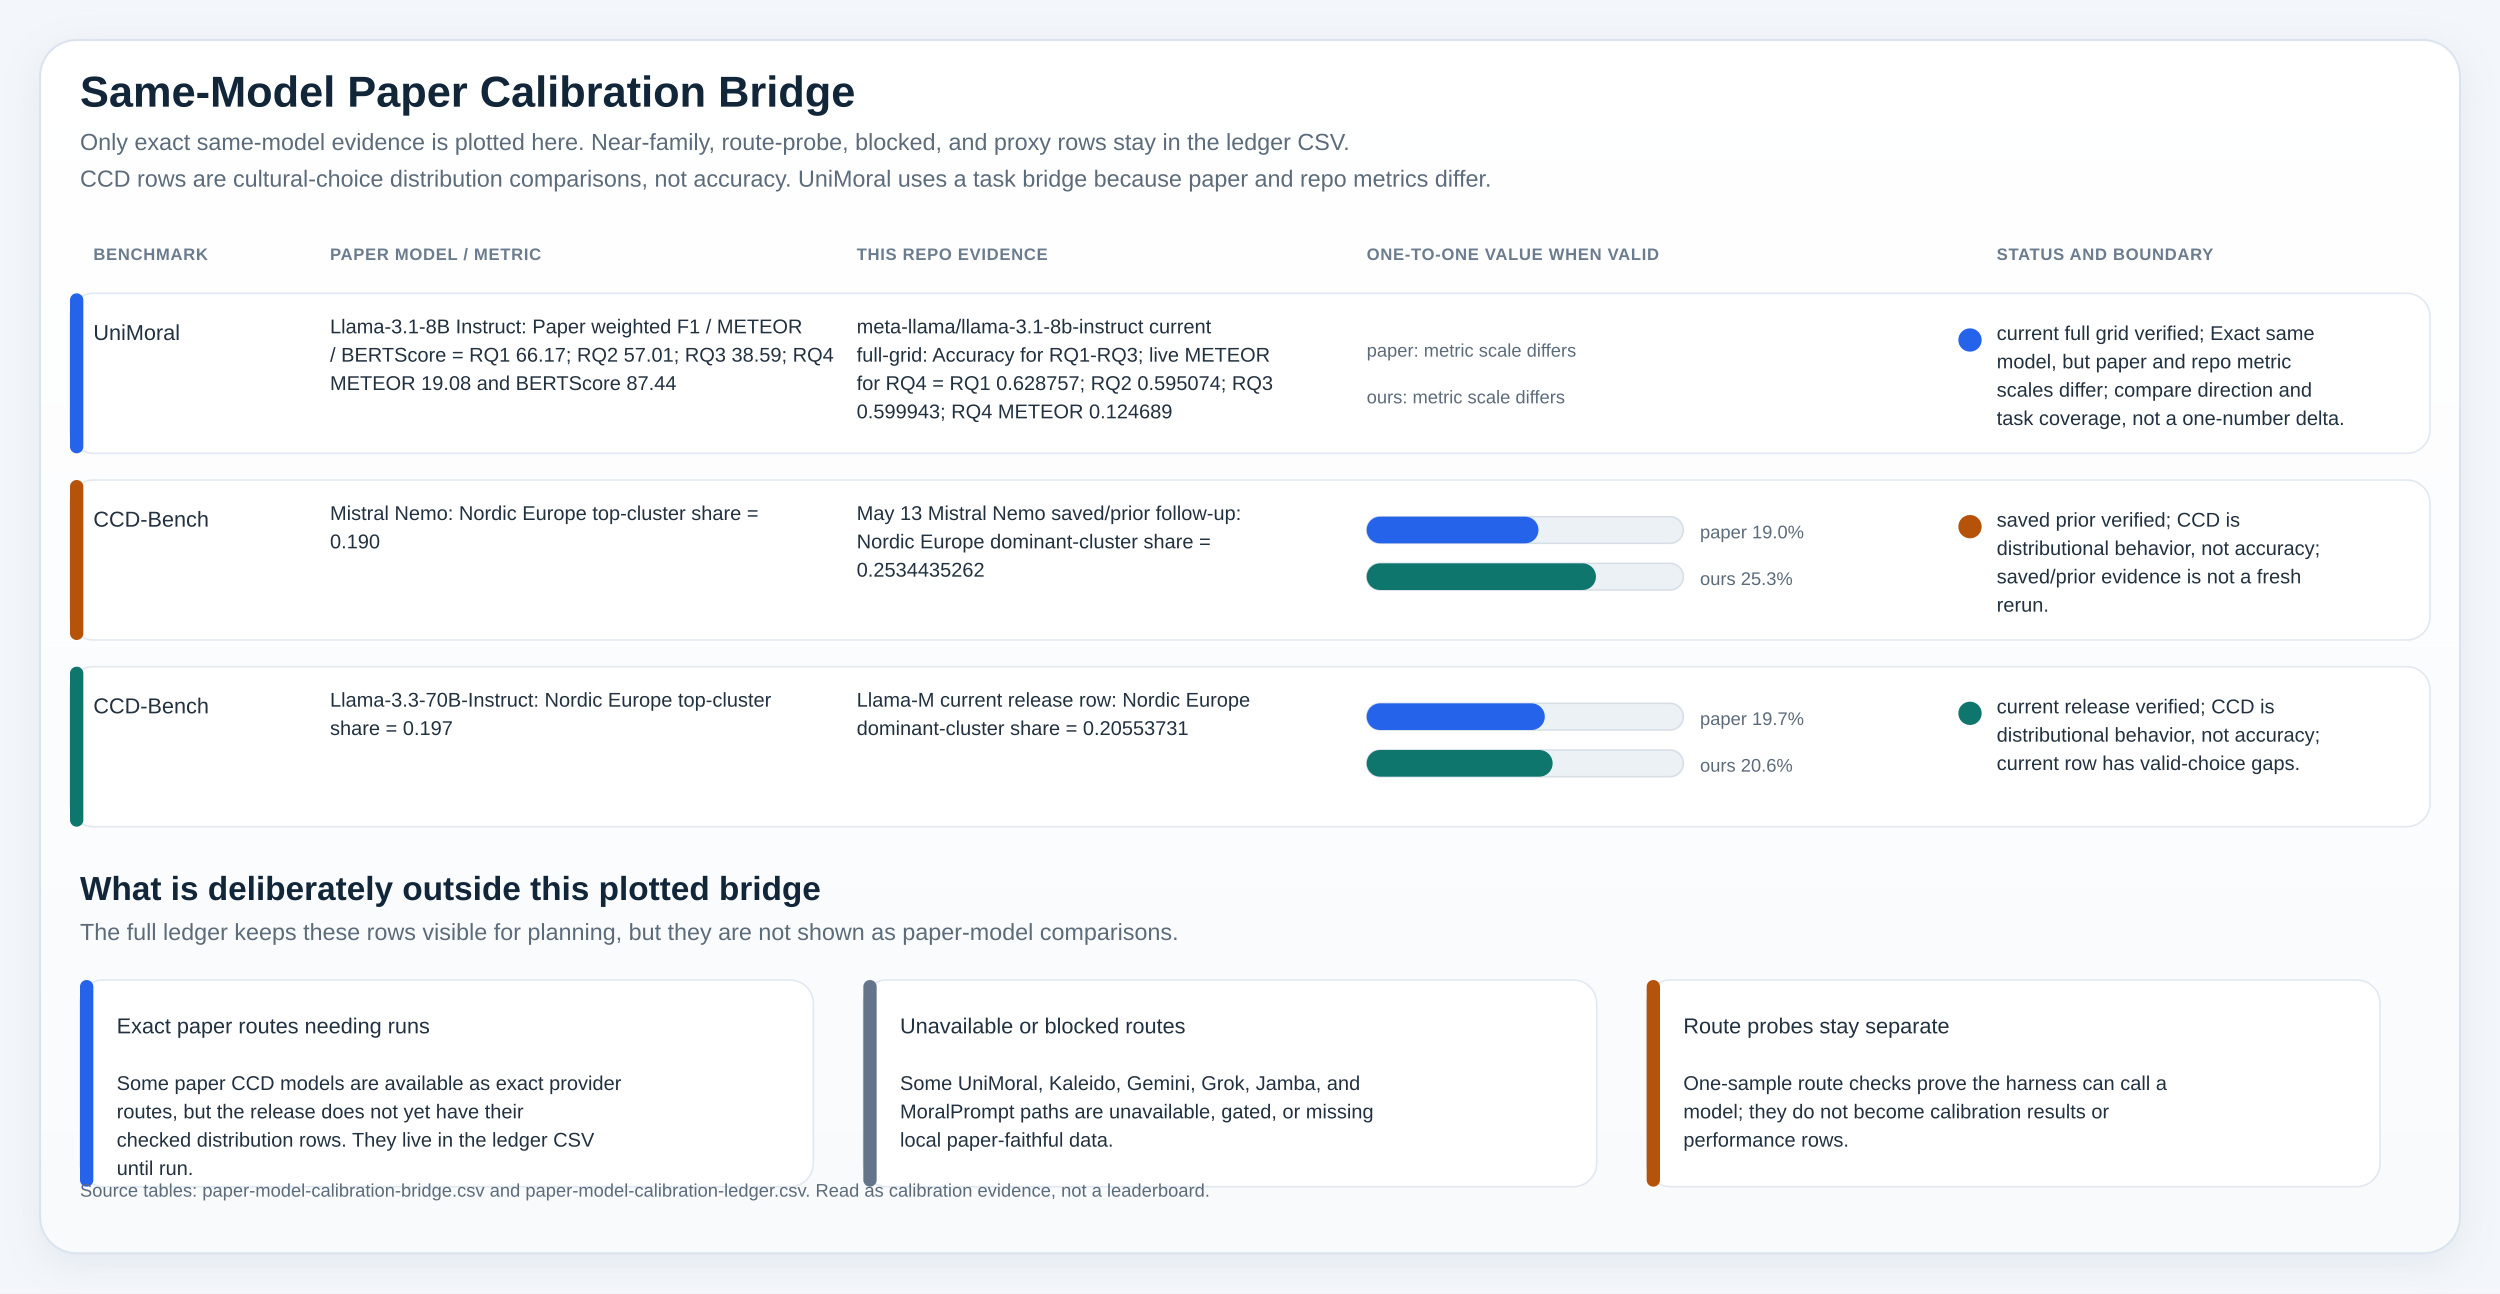
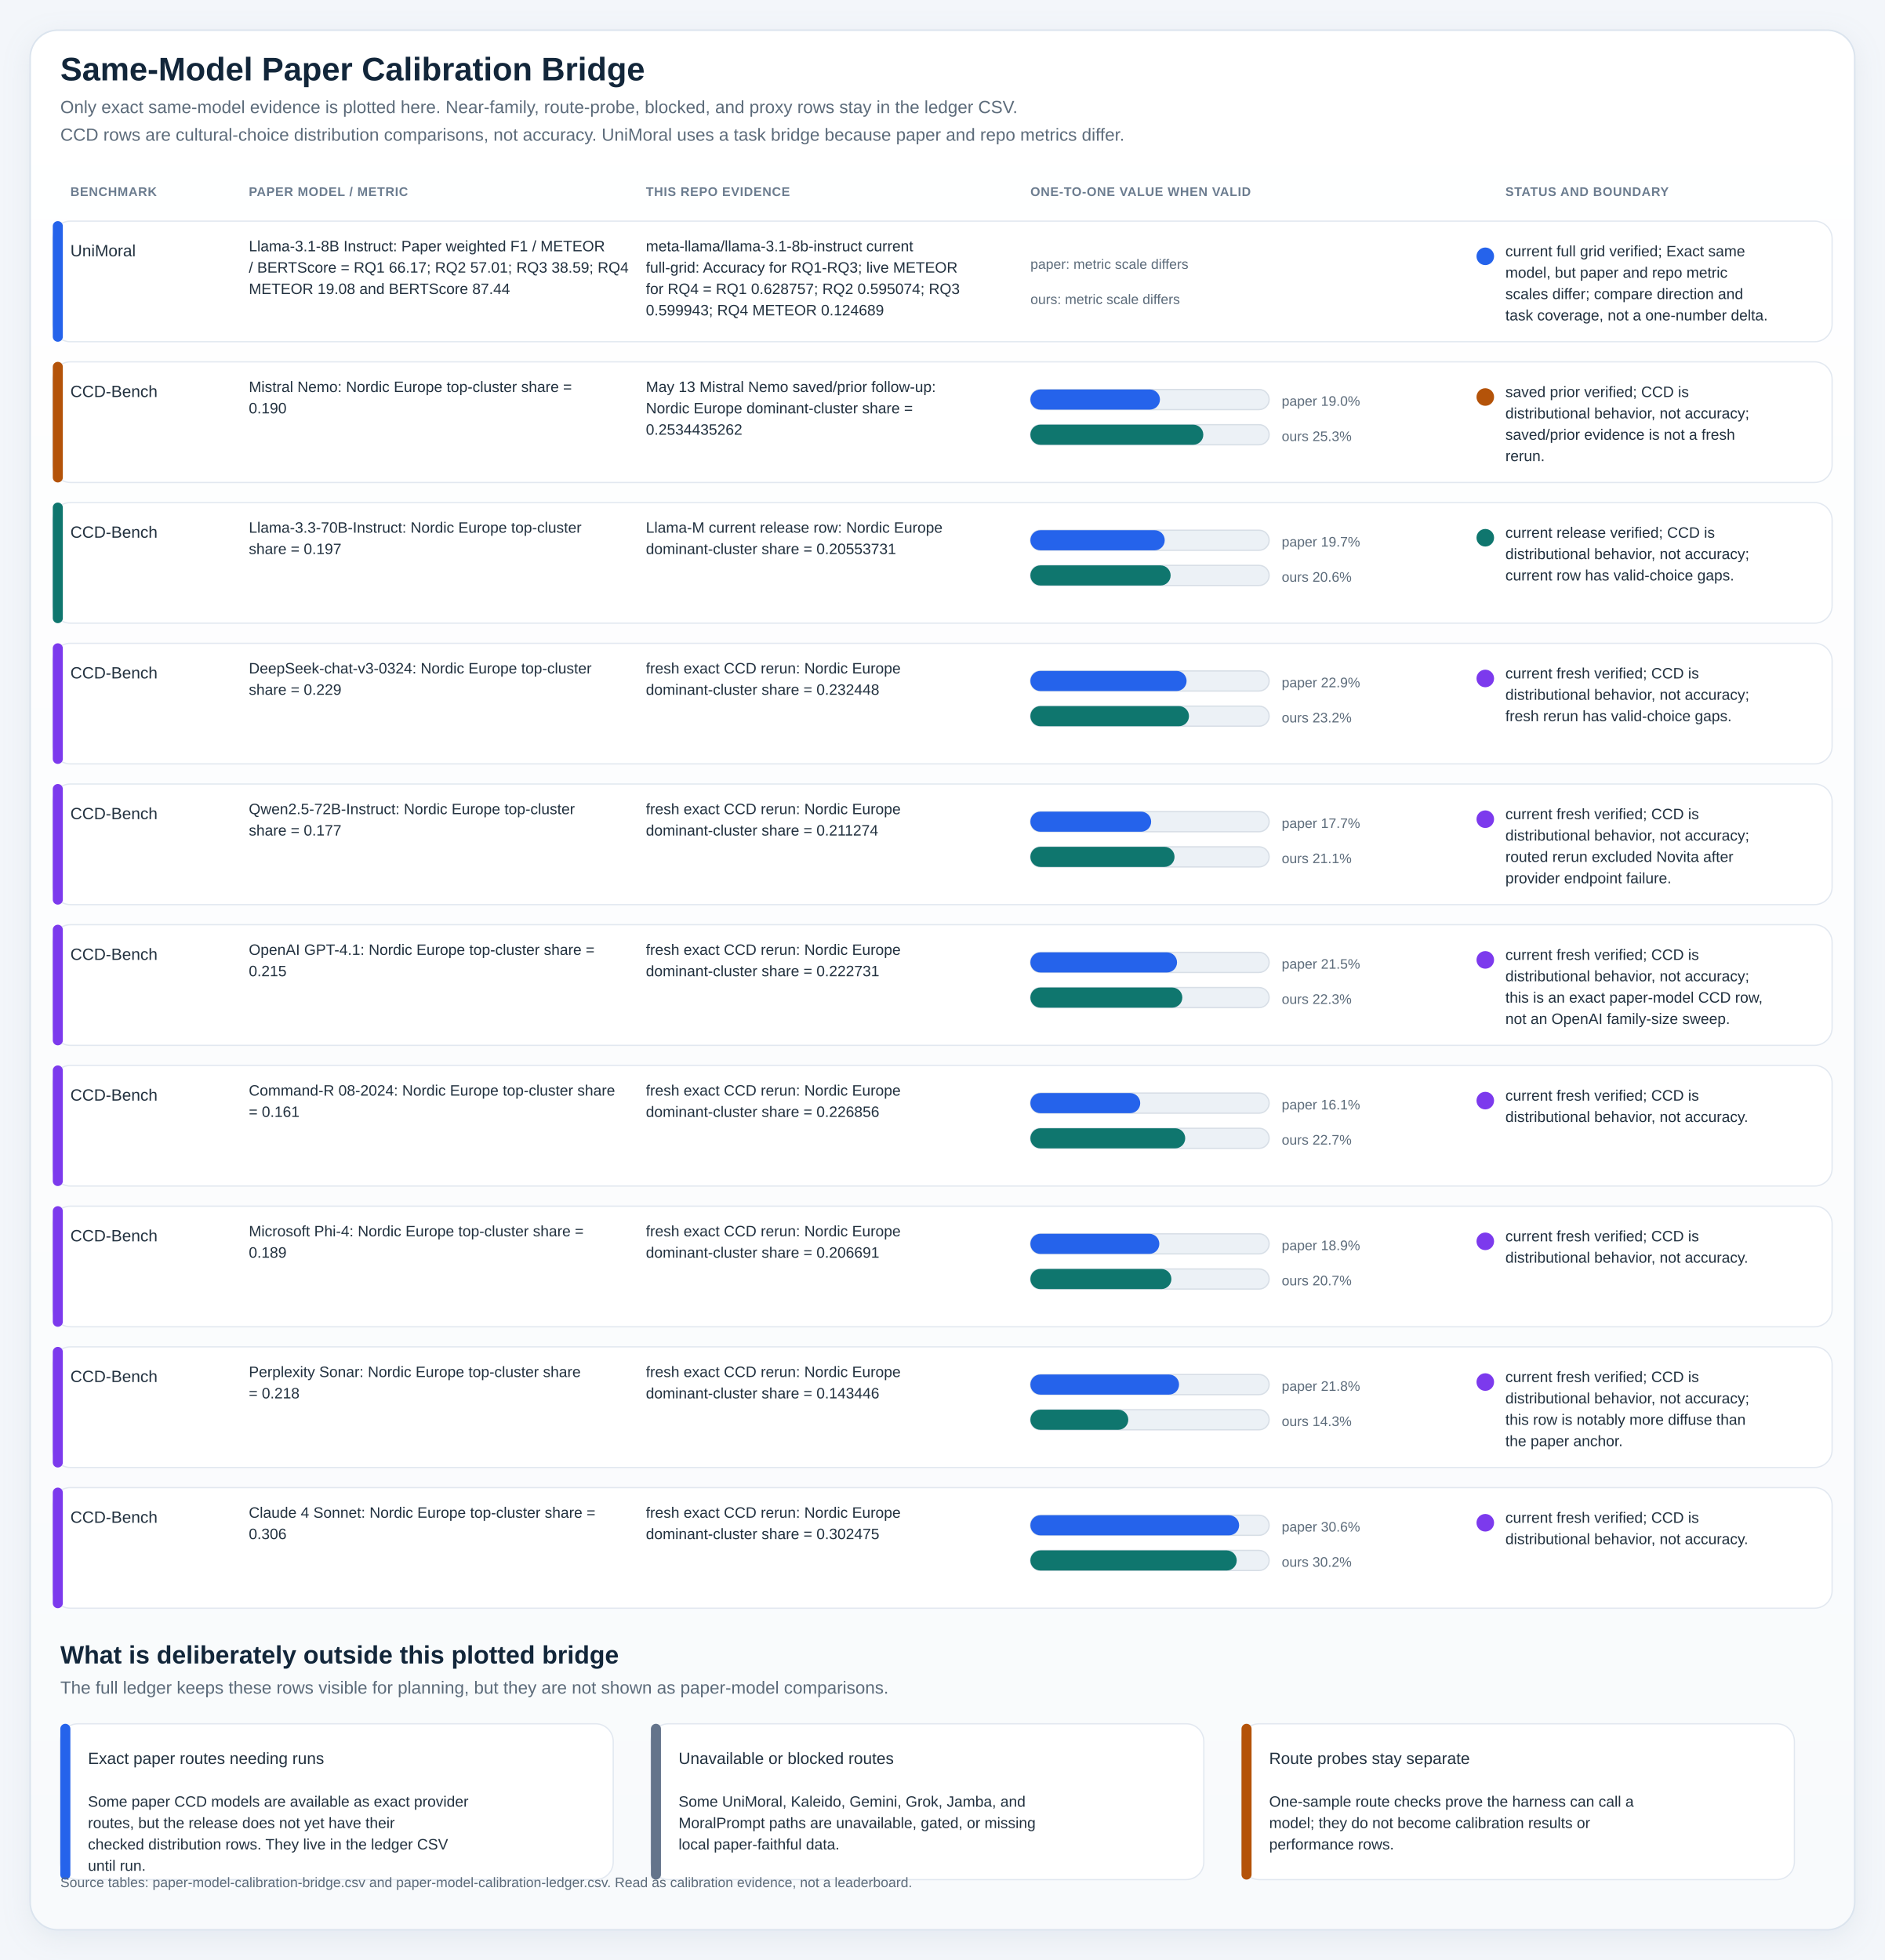
- <svg xmlns="http://www.w3.org/2000/svg" viewBox="0 0 1500 776" role="img" preserveAspectRatio="xMidYMin meet" style="max-width:100%;height:auto">
+ <svg xmlns="http://www.w3.org/2000/svg" viewBox="0 0 1500 1560" role="img" preserveAspectRatio="xMidYMin meet" style="max-width:100%;height:auto">
  <defs>
    <linearGradient id="panelGradient" x1="0" x2="0" y1="0" y2="1">
      <stop offset="0%" stop-color="#ffffff" />
      <stop offset="100%" stop-color="#f8fafc" />
    </linearGradient>
    <pattern id="diagonalHatch" width="8" height="8" patternUnits="userSpaceOnUse" patternTransform="rotate(45)">
      <line x1="0" y1="0" x2="0" y2="8" stroke="#cdd6e1" stroke-width="3" />
    </pattern>
    <filter id="softShadow" x="-20%" y="-20%" width="140%" height="140%">
      <feDropShadow dx="0" dy="6" stdDeviation="10" flood-color="#9fb0c2" flood-opacity="0.18" />
    </filter>
    <style>
.canvas { fill: #f3f6fa; }
.title { font: 700 26px 'IBM Plex Sans', 'Helvetica Neue', Arial, sans-serif; fill: #12263a; }
.subtitle { font: 400 14px 'IBM Plex Sans', 'Helvetica Neue', Arial, sans-serif; fill: #5c6b7a; }
.axis { font: 600 14px 'IBM Plex Sans', 'Helvetica Neue', Arial, sans-serif; fill: #22313f; }
.label { font: 500 13px 'IBM Plex Sans', 'Helvetica Neue', Arial, sans-serif; fill: #22313f; }
.metric { font: 700 20px 'IBM Plex Sans', 'Helvetica Neue', Arial, sans-serif; fill: #12263a; }
.celltext { font: 700 16px 'IBM Plex Sans', 'Helvetica Neue', Arial, sans-serif; fill: #ffffff; }
.celltext-dark { font: 700 16px 'IBM Plex Sans', 'Helvetica Neue', Arial, sans-serif; fill: #173042; }
.cellsub { font: 500 11px 'IBM Plex Sans', 'Helvetica Neue', Arial, sans-serif; fill: rgba(255,255,255,0.88); }
.cellsub-dark { font: 600 11px 'IBM Plex Sans', 'Helvetica Neue', Arial, sans-serif; fill: #385062; }
.body { font: 500 12px 'IBM Plex Sans', 'Helvetica Neue', Arial, sans-serif; fill: #22313f; }
.small { font: 500 11px 'IBM Plex Sans', 'Helvetica Neue', Arial, sans-serif; fill: #5c6b7a; }
.tiny { font: 600 10px 'IBM Plex Sans', 'Helvetica Neue', Arial, sans-serif; fill: #6b7c8f; letter-spacing: 0.04em; }
.grid { fill: #ffffff; stroke: #d7dee6; stroke-width: 1.25; }
.panel { fill: url(#panelGradient); stroke: #dbe4ee; stroke-width: 1.25; filter: url(#softShadow); }
.subpanel { fill: #ffffff; stroke: #e2e8f0; stroke-width: 1; }
.legend-card { fill: #ffffff; stroke: #dbe4ee; stroke-width: 1; }
.guide { stroke: #d7dee6; stroke-width: 1; stroke-dasharray: 4 6; }
.baseline { stroke: #aab7c6; stroke-width: 1.1; }
.muted-cell { fill: #eef2f7; stroke: #d7dee6; stroke-width: 1; }
.muted-bar { fill: #ecf1f6; stroke: #d7dee6; stroke-width: 1; }
.outline { stroke: rgba(255,255,255,0.9); stroke-width: 1; }
</style>
  </defs>
-   <rect x="0" y="0" width="1500" height="776" class="canvas" />
-   <rect x="24" y="24" width="1452" height="728" rx="22" class="panel" />
+   <rect x="0" y="0" width="1500" height="1560" class="canvas" />
+   <rect x="24" y="24" width="1452" height="1512" rx="22" class="panel" />
  <text x="48" y="64" class="title">Same-Model Paper Calibration Bridge</text>
  <text x="48" y="90" class="subtitle">Only exact same-model evidence is plotted here. Near-family, route-probe, blocked, and proxy rows stay in the ledger CSV.</text>
  <text x="48" y="112" class="subtitle">CCD rows are cultural-choice distribution comparisons, not accuracy. UniMoral uses a task bridge because paper and repo metrics differ.</text>
  <text x="56" y="156" class="tiny">BENCHMARK</text>
  <text x="198" y="156" class="tiny">PAPER MODEL / METRIC</text>
  <text x="514" y="156" class="tiny">THIS REPO EVIDENCE</text>
  <text x="820" y="156" class="tiny">ONE-TO-ONE VALUE WHEN VALID</text>
  <text x="1198" y="156" class="tiny">STATUS AND BOUNDARY</text>
  <rect x="42" y="176" width="1416" height="96" rx="14" class="subpanel" />
  <rect x="42" y="176" width="8" height="96" rx="4" fill="#2563eb" />
  <text x="56" y="204" class="label">UniMoral</text>
  <text x="198" y="200" class="body">Llama-3.1-8B Instruct: Paper weighted F1 / METEOR</text>
  <text x="198" y="217" class="body">/ BERTScore = RQ1 66.17; RQ2 57.01; RQ3 38.59; RQ4</text>
  <text x="198" y="234" class="body">METEOR 19.08 and BERTScore 87.44</text>
  <text x="514" y="200" class="body">meta-llama/llama-3.1-8b-instruct current</text>
  <text x="514" y="217" class="body">full-grid: Accuracy for RQ1-RQ3; live METEOR</text>
  <text x="514" y="234" class="body">for RQ4 = RQ1 0.628757; RQ2 0.595074; RQ3</text>
  <text x="514" y="251" class="body">0.599943; RQ4 METEOR 0.124689</text>
  <text x="820" y="214" class="small">paper: metric scale differs</text>
  <text x="820" y="242" class="small">ours: metric scale differs</text>
  <circle cx="1182" cy="204" r="7" fill="#2563eb" />
  <text x="1198" y="204" class="body">current full grid verified; Exact same</text>
  <text x="1198" y="221" class="body">model, but paper and repo metric</text>
  <text x="1198" y="238" class="body">scales differ; compare direction and</text>
  <text x="1198" y="255" class="body">task coverage, not a one-number delta.</text>
  <rect x="42" y="288" width="1416" height="96" rx="14" class="subpanel" />
  <rect x="42" y="288" width="8" height="96" rx="4" fill="#b45309" />
  <text x="56" y="316" class="label">CCD-Bench</text>
  <text x="198" y="312" class="body">Mistral Nemo: Nordic Europe top-cluster share =</text>
  <text x="198" y="329" class="body">0.190</text>
  <text x="514" y="312" class="body">May 13 Mistral Nemo saved/prior follow-up:</text>
  <text x="514" y="329" class="body">Nordic Europe dominant-cluster share =</text>
  <text x="514" y="346" class="body">0.2534435262</text>
  <rect x="820" y="310" width="190" height="16" rx="8" class="muted-bar" />
  <rect x="820" y="310" width="103.1" height="16" rx="8" fill="#2563eb" />
  <text x="1020" y="323" class="small">paper 19.0%</text>
  <rect x="820" y="338" width="190" height="16" rx="8" class="muted-bar" />
  <rect x="820" y="338" width="137.6" height="16" rx="8" fill="#0f766e" />
  <text x="1020" y="351" class="small">ours 25.3%</text>
  <circle cx="1182" cy="316" r="7" fill="#b45309" />
  <text x="1198" y="316" class="body">saved prior verified; CCD is</text>
  <text x="1198" y="333" class="body">distributional behavior, not accuracy;</text>
  <text x="1198" y="350" class="body">saved/prior evidence is not a fresh</text>
  <text x="1198" y="367" class="body">rerun.</text>
  <rect x="42" y="400" width="1416" height="96" rx="14" class="subpanel" />
  <rect x="42" y="400" width="8" height="96" rx="4" fill="#0f766e" />
  <text x="56" y="428" class="label">CCD-Bench</text>
  <text x="198" y="424" class="body">Llama-3.3-70B-Instruct: Nordic Europe top-cluster</text>
  <text x="198" y="441" class="body">share = 0.197</text>
  <text x="514" y="424" class="body">Llama-M current release row: Nordic Europe</text>
  <text x="514" y="441" class="body">dominant-cluster share = 0.20553731</text>
  <rect x="820" y="422" width="190" height="16" rx="8" class="muted-bar" />
  <rect x="820" y="422" width="106.9" height="16" rx="8" fill="#2563eb" />
  <text x="1020" y="435" class="small">paper 19.7%</text>
  <rect x="820" y="450" width="190" height="16" rx="8" class="muted-bar" />
  <rect x="820" y="450" width="111.6" height="16" rx="8" fill="#0f766e" />
  <text x="1020" y="463" class="small">ours 20.6%</text>
  <circle cx="1182" cy="428" r="7" fill="#0f766e" />
  <text x="1198" y="428" class="body">current release verified; CCD is</text>
  <text x="1198" y="445" class="body">distributional behavior, not accuracy;</text>
  <text x="1198" y="462" class="body">current row has valid-choice gaps.</text>
-   <text x="48" y="540" class="metric">What is deliberately outside this plotted bridge</text>
-   <text x="48" y="564" class="subtitle">The full ledger keeps these rows visible for planning, but they are not shown as paper-model comparisons.</text>
-   <rect x="48" y="588" width="440" height="124" rx="14" class="subpanel" />
-   <rect x="48" y="588" width="8" height="124" rx="4" fill="#2563eb" />
-   <text x="70" y="620" class="label">Exact paper routes needing runs</text>
-   <text x="70" y="654" class="body">Some paper CCD models are available as exact provider</text>
-   <text x="70" y="671" class="body">routes, but the release does not yet have their</text>
-   <text x="70" y="688" class="body">checked distribution rows. They live in the ledger CSV</text>
-   <text x="70" y="705" class="body">until run.</text>
-   <rect x="518" y="588" width="440" height="124" rx="14" class="subpanel" />
-   <rect x="518" y="588" width="8" height="124" rx="4" fill="#64748b" />
-   <text x="540" y="620" class="label">Unavailable or blocked routes</text>
-   <text x="540" y="654" class="body">Some UniMoral, Kaleido, Gemini, Grok, Jamba, and</text>
-   <text x="540" y="671" class="body">MoralPrompt paths are unavailable, gated, or missing</text>
-   <text x="540" y="688" class="body">local paper-faithful data.</text>
-   <rect x="988" y="588" width="440" height="124" rx="14" class="subpanel" />
-   <rect x="988" y="588" width="8" height="124" rx="4" fill="#b45309" />
-   <text x="1010" y="620" class="label">Route probes stay separate</text>
-   <text x="1010" y="654" class="body">One-sample route checks prove the harness can call a</text>
-   <text x="1010" y="671" class="body">model; they do not become calibration results or</text>
-   <text x="1010" y="688" class="body">performance rows.</text>
-   <text x="48" y="718" class="small">Source tables: paper-model-calibration-bridge.csv and paper-model-calibration-ledger.csv. Read as calibration evidence, not a leaderboard.</text>
+   <rect x="42" y="512" width="1416" height="96" rx="14" class="subpanel" />
+   <rect x="42" y="512" width="8" height="96" rx="4" fill="#7c3aed" />
+   <text x="56" y="540" class="label">CCD-Bench</text>
+   <text x="198" y="536" class="body">DeepSeek-chat-v3-0324: Nordic Europe top-cluster</text>
+   <text x="198" y="553" class="body">share = 0.229</text>
+   <text x="514" y="536" class="body">fresh exact CCD rerun: Nordic Europe</text>
+   <text x="514" y="553" class="body">dominant-cluster share = 0.232448</text>
+   <rect x="820" y="534" width="190" height="16" rx="8" class="muted-bar" />
+   <rect x="820" y="534" width="124.3" height="16" rx="8" fill="#2563eb" />
+   <text x="1020" y="547" class="small">paper 22.9%</text>
+   <rect x="820" y="562" width="190" height="16" rx="8" class="muted-bar" />
+   <rect x="820" y="562" width="126.2" height="16" rx="8" fill="#0f766e" />
+   <text x="1020" y="575" class="small">ours 23.2%</text>
+   <circle cx="1182" cy="540" r="7" fill="#7c3aed" />
+   <text x="1198" y="540" class="body">current fresh verified; CCD is</text>
+   <text x="1198" y="557" class="body">distributional behavior, not accuracy;</text>
+   <text x="1198" y="574" class="body">fresh rerun has valid-choice gaps.</text>
+   <rect x="42" y="624" width="1416" height="96" rx="14" class="subpanel" />
+   <rect x="42" y="624" width="8" height="96" rx="4" fill="#7c3aed" />
+   <text x="56" y="652" class="label">CCD-Bench</text>
+   <text x="198" y="648" class="body">Qwen2.5-72B-Instruct: Nordic Europe top-cluster</text>
+   <text x="198" y="665" class="body">share = 0.177</text>
+   <text x="514" y="648" class="body">fresh exact CCD rerun: Nordic Europe</text>
+   <text x="514" y="665" class="body">dominant-cluster share = 0.211274</text>
+   <rect x="820" y="646" width="190" height="16" rx="8" class="muted-bar" />
+   <rect x="820" y="646" width="96.1" height="16" rx="8" fill="#2563eb" />
+   <text x="1020" y="659" class="small">paper 17.7%</text>
+   <rect x="820" y="674" width="190" height="16" rx="8" class="muted-bar" />
+   <rect x="820" y="674" width="114.7" height="16" rx="8" fill="#0f766e" />
+   <text x="1020" y="687" class="small">ours 21.1%</text>
+   <circle cx="1182" cy="652" r="7" fill="#7c3aed" />
+   <text x="1198" y="652" class="body">current fresh verified; CCD is</text>
+   <text x="1198" y="669" class="body">distributional behavior, not accuracy;</text>
+   <text x="1198" y="686" class="body">routed rerun excluded Novita after</text>
+   <text x="1198" y="703" class="body">provider endpoint failure.</text>
+   <rect x="42" y="736" width="1416" height="96" rx="14" class="subpanel" />
+   <rect x="42" y="736" width="8" height="96" rx="4" fill="#7c3aed" />
+   <text x="56" y="764" class="label">CCD-Bench</text>
+   <text x="198" y="760" class="body">OpenAI GPT-4.1: Nordic Europe top-cluster share =</text>
+   <text x="198" y="777" class="body">0.215</text>
+   <text x="514" y="760" class="body">fresh exact CCD rerun: Nordic Europe</text>
+   <text x="514" y="777" class="body">dominant-cluster share = 0.222731</text>
+   <rect x="820" y="758" width="190" height="16" rx="8" class="muted-bar" />
+   <rect x="820" y="758" width="116.7" height="16" rx="8" fill="#2563eb" />
+   <text x="1020" y="771" class="small">paper 21.5%</text>
+   <rect x="820" y="786" width="190" height="16" rx="8" class="muted-bar" />
+   <rect x="820" y="786" width="120.9" height="16" rx="8" fill="#0f766e" />
+   <text x="1020" y="799" class="small">ours 22.3%</text>
+   <circle cx="1182" cy="764" r="7" fill="#7c3aed" />
+   <text x="1198" y="764" class="body">current fresh verified; CCD is</text>
+   <text x="1198" y="781" class="body">distributional behavior, not accuracy;</text>
+   <text x="1198" y="798" class="body">this is an exact paper-model CCD row,</text>
+   <text x="1198" y="815" class="body">not an OpenAI family-size sweep.</text>
+   <rect x="42" y="848" width="1416" height="96" rx="14" class="subpanel" />
+   <rect x="42" y="848" width="8" height="96" rx="4" fill="#7c3aed" />
+   <text x="56" y="876" class="label">CCD-Bench</text>
+   <text x="198" y="872" class="body">Command-R 08-2024: Nordic Europe top-cluster share</text>
+   <text x="198" y="889" class="body">= 0.161</text>
+   <text x="514" y="872" class="body">fresh exact CCD rerun: Nordic Europe</text>
+   <text x="514" y="889" class="body">dominant-cluster share = 0.226856</text>
+   <rect x="820" y="870" width="190" height="16" rx="8" class="muted-bar" />
+   <rect x="820" y="870" width="87.4" height="16" rx="8" fill="#2563eb" />
+   <text x="1020" y="883" class="small">paper 16.1%</text>
+   <rect x="820" y="898" width="190" height="16" rx="8" class="muted-bar" />
+   <rect x="820" y="898" width="123.2" height="16" rx="8" fill="#0f766e" />
+   <text x="1020" y="911" class="small">ours 22.7%</text>
+   <circle cx="1182" cy="876" r="7" fill="#7c3aed" />
+   <text x="1198" y="876" class="body">current fresh verified; CCD is</text>
+   <text x="1198" y="893" class="body">distributional behavior, not accuracy.</text>
+   <rect x="42" y="960" width="1416" height="96" rx="14" class="subpanel" />
+   <rect x="42" y="960" width="8" height="96" rx="4" fill="#7c3aed" />
+   <text x="56" y="988" class="label">CCD-Bench</text>
+   <text x="198" y="984" class="body">Microsoft Phi-4: Nordic Europe top-cluster share =</text>
+   <text x="198" y="1001" class="body">0.189</text>
+   <text x="514" y="984" class="body">fresh exact CCD rerun: Nordic Europe</text>
+   <text x="514" y="1001" class="body">dominant-cluster share = 0.206691</text>
+   <rect x="820" y="982" width="190" height="16" rx="8" class="muted-bar" />
+   <rect x="820" y="982" width="102.6" height="16" rx="8" fill="#2563eb" />
+   <text x="1020" y="995" class="small">paper 18.9%</text>
+   <rect x="820" y="1010" width="190" height="16" rx="8" class="muted-bar" />
+   <rect x="820" y="1010" width="112.2" height="16" rx="8" fill="#0f766e" />
+   <text x="1020" y="1023" class="small">ours 20.7%</text>
+   <circle cx="1182" cy="988" r="7" fill="#7c3aed" />
+   <text x="1198" y="988" class="body">current fresh verified; CCD is</text>
+   <text x="1198" y="1005" class="body">distributional behavior, not accuracy.</text>
+   <rect x="42" y="1072" width="1416" height="96" rx="14" class="subpanel" />
+   <rect x="42" y="1072" width="8" height="96" rx="4" fill="#7c3aed" />
+   <text x="56" y="1100" class="label">CCD-Bench</text>
+   <text x="198" y="1096" class="body">Perplexity Sonar: Nordic Europe top-cluster share</text>
+   <text x="198" y="1113" class="body">= 0.218</text>
+   <text x="514" y="1096" class="body">fresh exact CCD rerun: Nordic Europe</text>
+   <text x="514" y="1113" class="body">dominant-cluster share = 0.143446</text>
+   <rect x="820" y="1094" width="190" height="16" rx="8" class="muted-bar" />
+   <rect x="820" y="1094" width="118.3" height="16" rx="8" fill="#2563eb" />
+   <text x="1020" y="1107" class="small">paper 21.8%</text>
+   <rect x="820" y="1122" width="190" height="16" rx="8" class="muted-bar" />
+   <rect x="820" y="1122" width="77.9" height="16" rx="8" fill="#0f766e" />
+   <text x="1020" y="1135" class="small">ours 14.3%</text>
+   <circle cx="1182" cy="1100" r="7" fill="#7c3aed" />
+   <text x="1198" y="1100" class="body">current fresh verified; CCD is</text>
+   <text x="1198" y="1117" class="body">distributional behavior, not accuracy;</text>
+   <text x="1198" y="1134" class="body">this row is notably more diffuse than</text>
+   <text x="1198" y="1151" class="body">the paper anchor.</text>
+   <rect x="42" y="1184" width="1416" height="96" rx="14" class="subpanel" />
+   <rect x="42" y="1184" width="8" height="96" rx="4" fill="#7c3aed" />
+   <text x="56" y="1212" class="label">CCD-Bench</text>
+   <text x="198" y="1208" class="body">Claude 4 Sonnet: Nordic Europe top-cluster share =</text>
+   <text x="198" y="1225" class="body">0.306</text>
+   <text x="514" y="1208" class="body">fresh exact CCD rerun: Nordic Europe</text>
+   <text x="514" y="1225" class="body">dominant-cluster share = 0.302475</text>
+   <rect x="820" y="1206" width="190" height="16" rx="8" class="muted-bar" />
+   <rect x="820" y="1206" width="166.1" height="16" rx="8" fill="#2563eb" />
+   <text x="1020" y="1219" class="small">paper 30.6%</text>
+   <rect x="820" y="1234" width="190" height="16" rx="8" class="muted-bar" />
+   <rect x="820" y="1234" width="164.2" height="16" rx="8" fill="#0f766e" />
+   <text x="1020" y="1247" class="small">ours 30.2%</text>
+   <circle cx="1182" cy="1212" r="7" fill="#7c3aed" />
+   <text x="1198" y="1212" class="body">current fresh verified; CCD is</text>
+   <text x="1198" y="1229" class="body">distributional behavior, not accuracy.</text>
+   <text x="48" y="1324" class="metric">What is deliberately outside this plotted bridge</text>
+   <text x="48" y="1348" class="subtitle">The full ledger keeps these rows visible for planning, but they are not shown as paper-model comparisons.</text>
+   <rect x="48" y="1372" width="440" height="124" rx="14" class="subpanel" />
+   <rect x="48" y="1372" width="8" height="124" rx="4" fill="#2563eb" />
+   <text x="70" y="1404" class="label">Exact paper routes needing runs</text>
+   <text x="70" y="1438" class="body">Some paper CCD models are available as exact provider</text>
+   <text x="70" y="1455" class="body">routes, but the release does not yet have their</text>
+   <text x="70" y="1472" class="body">checked distribution rows. They live in the ledger CSV</text>
+   <text x="70" y="1489" class="body">until run.</text>
+   <rect x="518" y="1372" width="440" height="124" rx="14" class="subpanel" />
+   <rect x="518" y="1372" width="8" height="124" rx="4" fill="#64748b" />
+   <text x="540" y="1404" class="label">Unavailable or blocked routes</text>
+   <text x="540" y="1438" class="body">Some UniMoral, Kaleido, Gemini, Grok, Jamba, and</text>
+   <text x="540" y="1455" class="body">MoralPrompt paths are unavailable, gated, or missing</text>
+   <text x="540" y="1472" class="body">local paper-faithful data.</text>
+   <rect x="988" y="1372" width="440" height="124" rx="14" class="subpanel" />
+   <rect x="988" y="1372" width="8" height="124" rx="4" fill="#b45309" />
+   <text x="1010" y="1404" class="label">Route probes stay separate</text>
+   <text x="1010" y="1438" class="body">One-sample route checks prove the harness can call a</text>
+   <text x="1010" y="1455" class="body">model; they do not become calibration results or</text>
+   <text x="1010" y="1472" class="body">performance rows.</text>
+   <text x="48" y="1502" class="small">Source tables: paper-model-calibration-bridge.csv and paper-model-calibration-ledger.csv. Read as calibration evidence, not a leaderboard.</text>
</svg>
